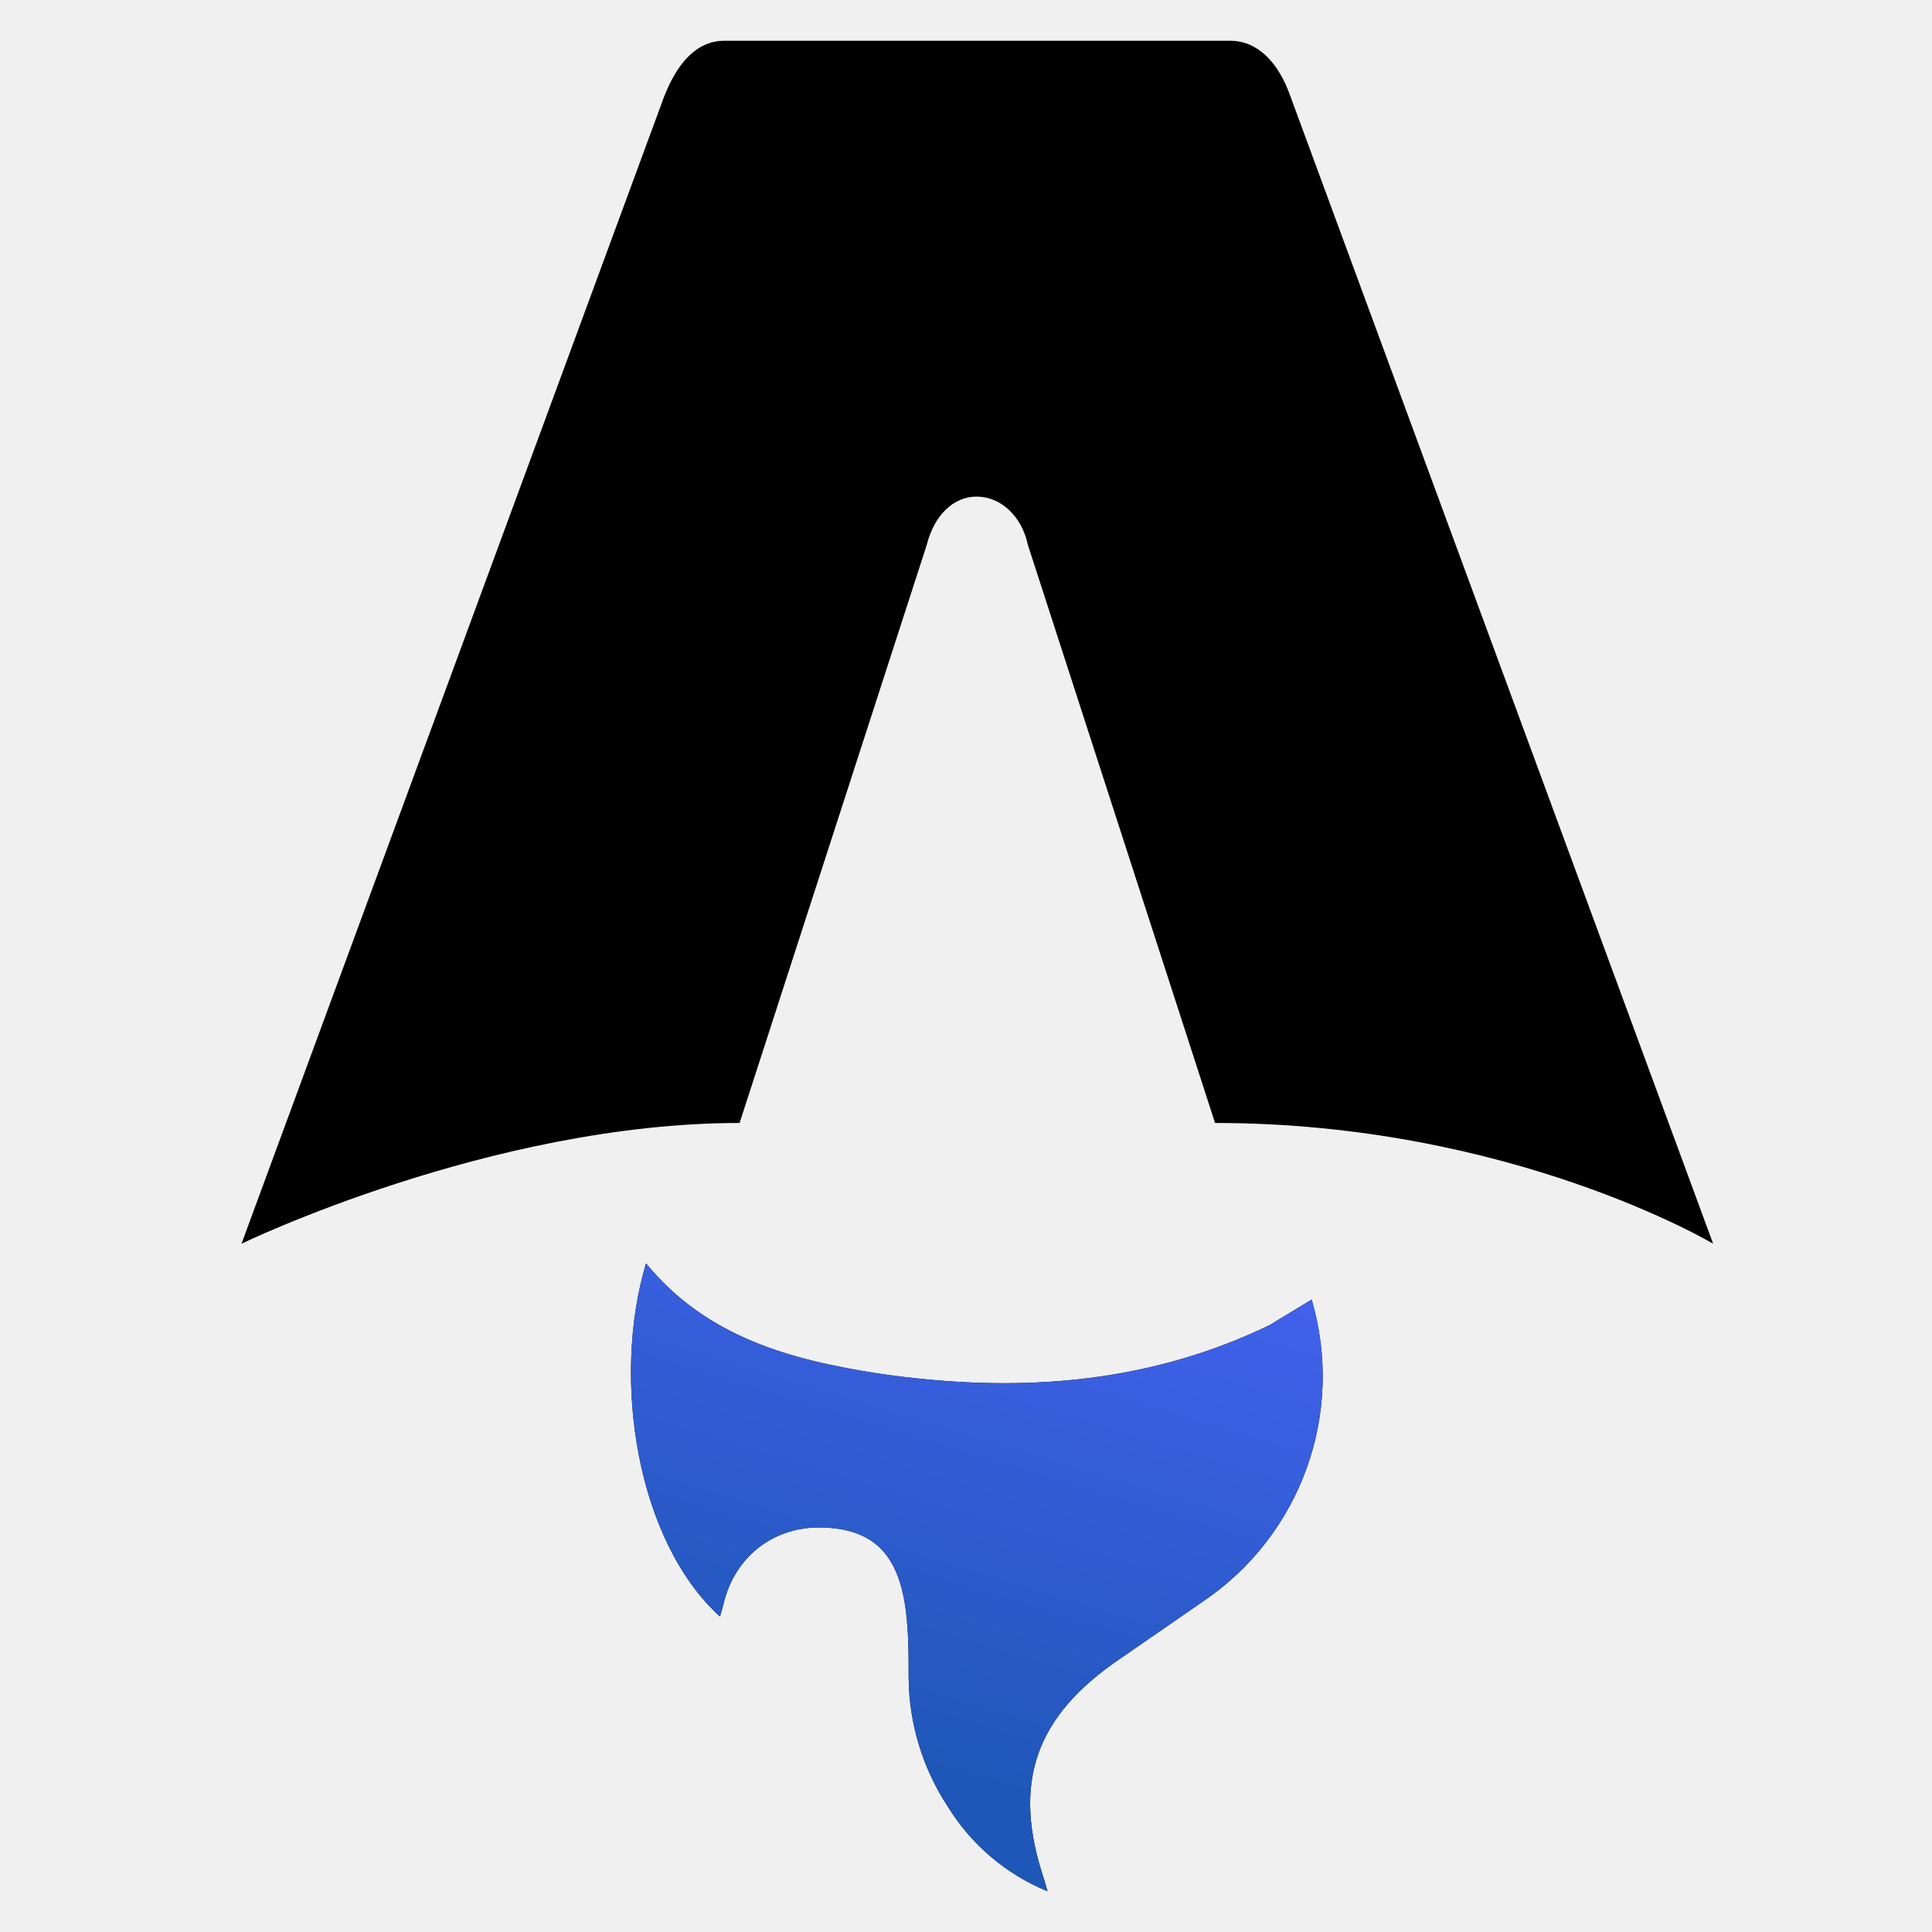
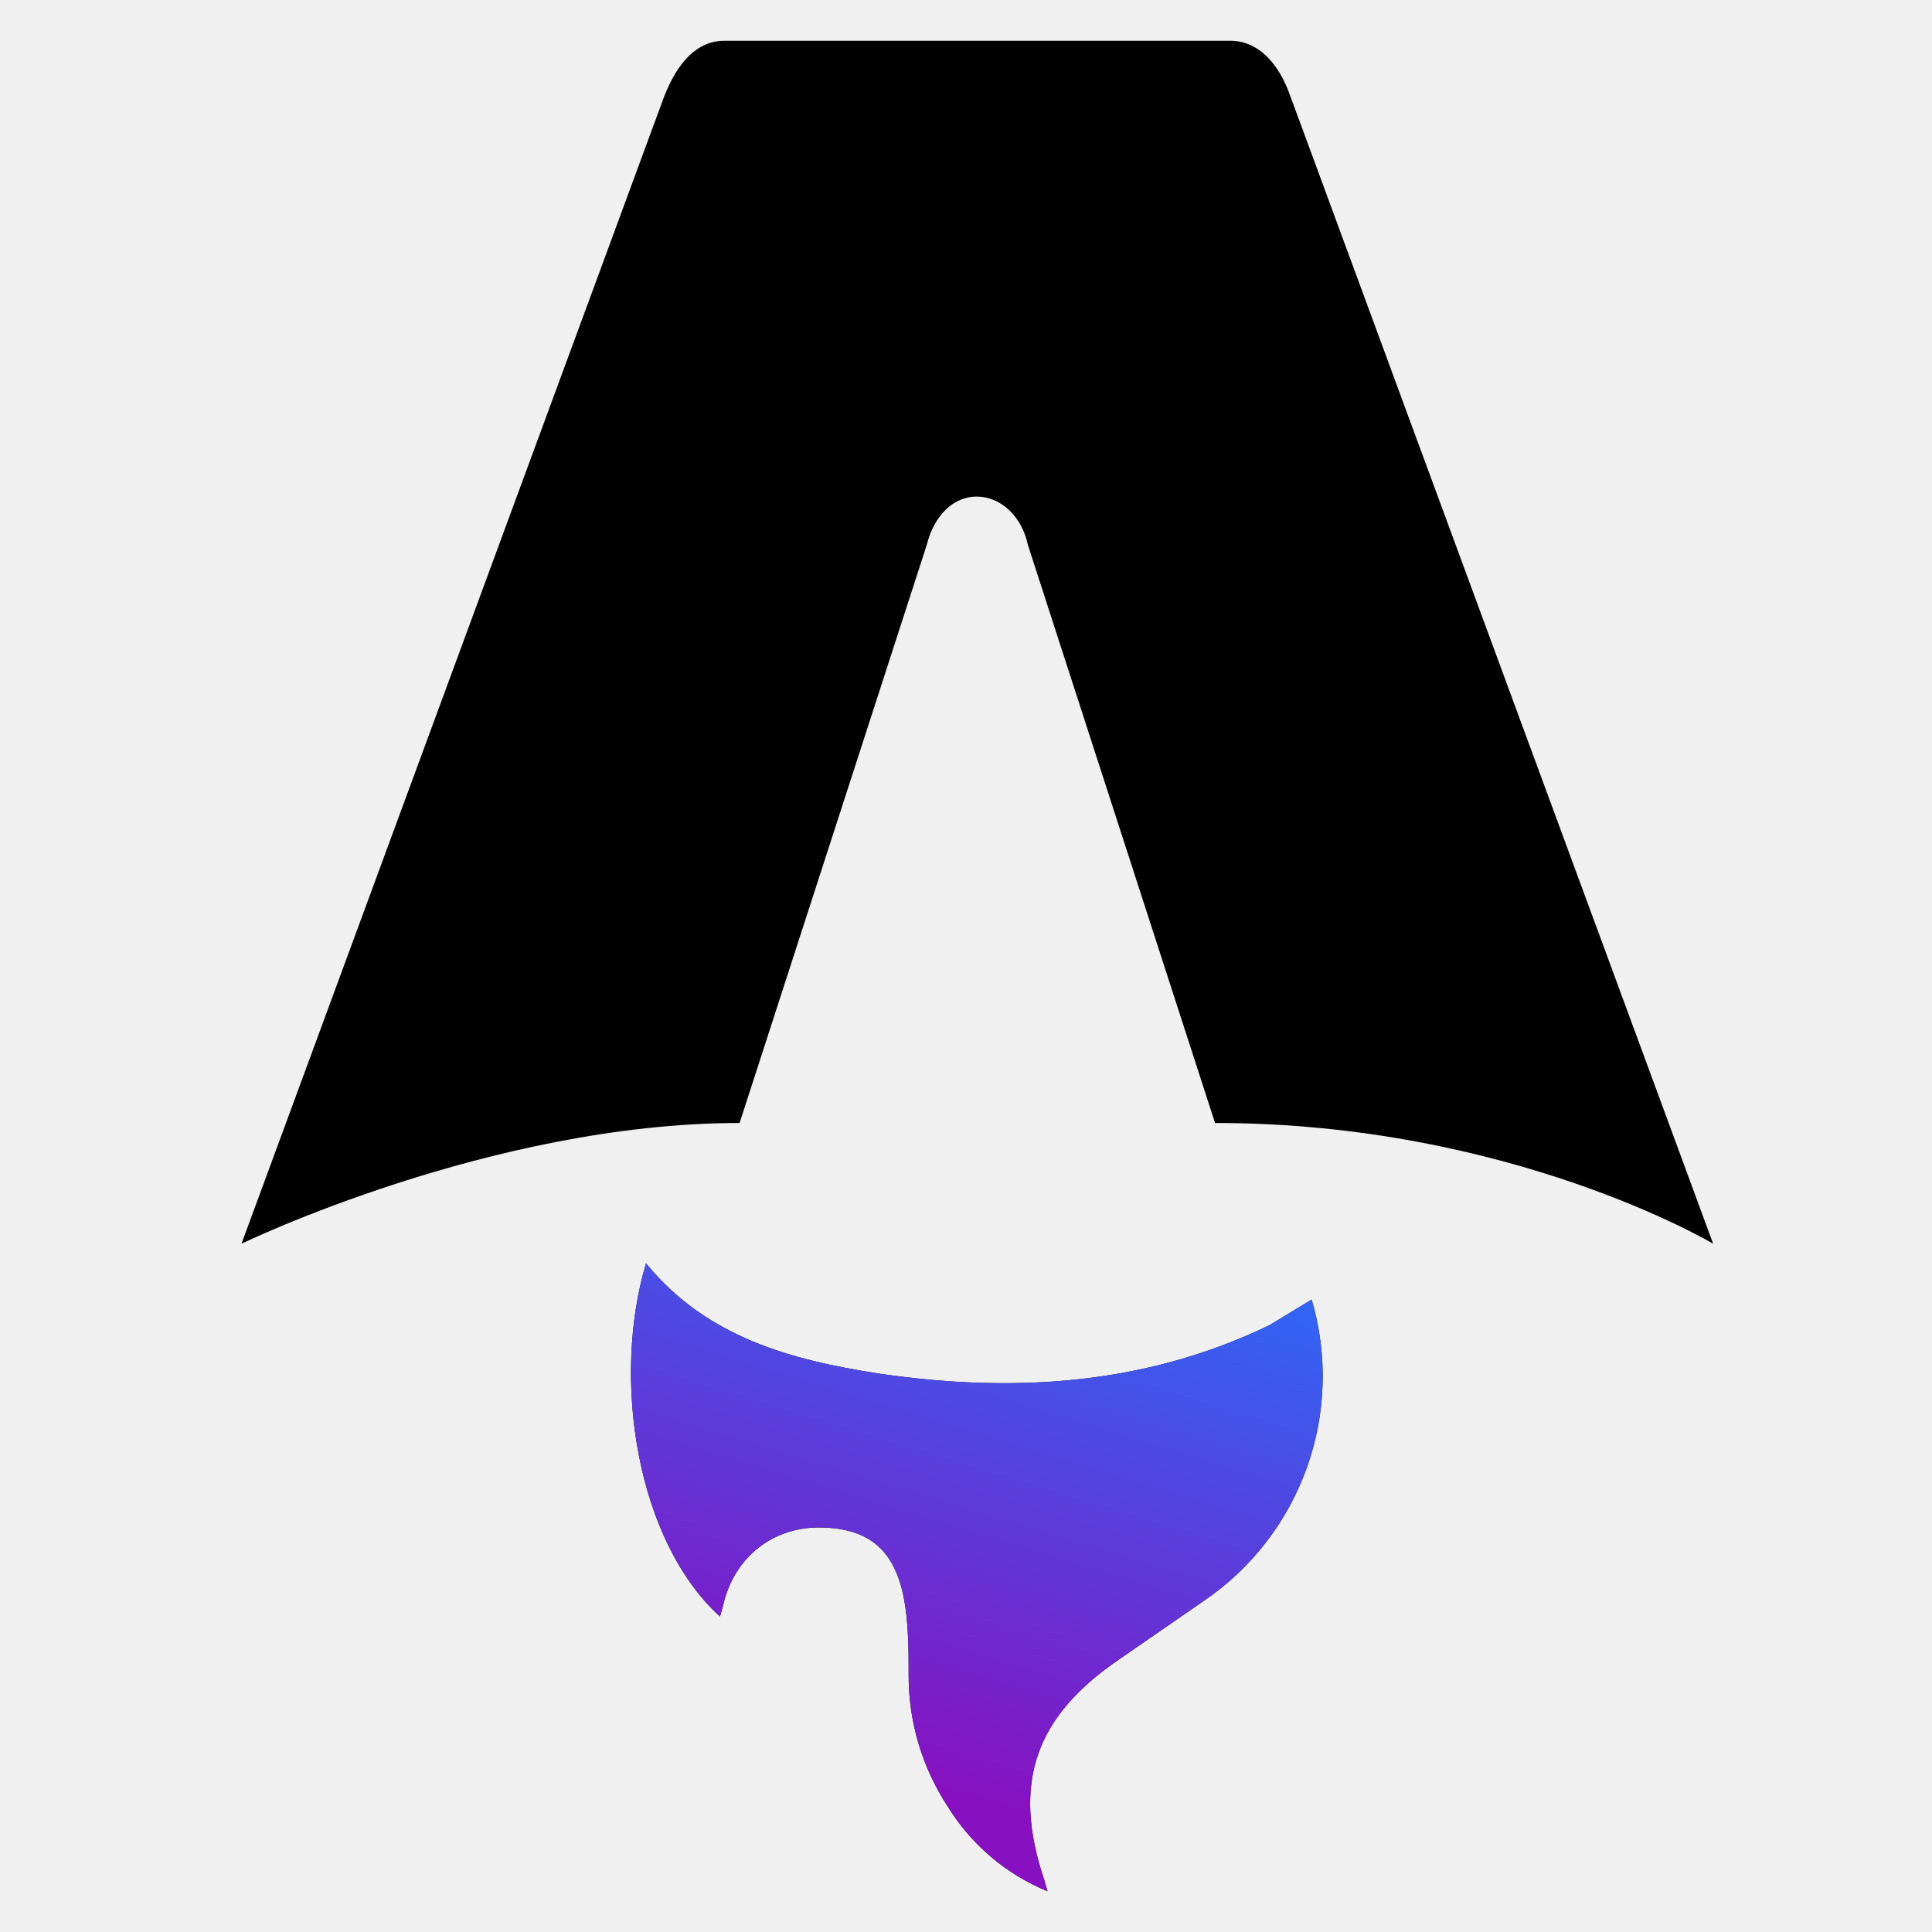
<svg xmlns="http://www.w3.org/2000/svg" fill="none" viewBox="0 0 128 128">
  <g>
    <path d="M47.7 107.1c-5.5-5-7.2-15.7-4.9-23.4 4 4.9 9.6 6.4 15.4 7.3 8.9 1.3 17.6.8 25.9-3.2l2.8-1.7a18 18 0 0 1-7.2 20l-5.5 3.8c-5.6 3.8-7.2 8.2-5 14.7l.2.7a14 14 0 0 1-6.6-5.6 15.8 15.8 0 0 1-2.6-8.6c0-1.5 0-3-.2-4.5-.5-3.7-2.2-5.3-5.5-5.4-3.3-.1-5.9 2-6.6 5.2l-.2.7Z" />
    <path d="M16 82.4s16.5-8 33-8l12.4-38.3c.5-2 1.8-3.2 3.3-3.2 1.6 0 3 1.3 3.4 3.2l12.4 38.3c19.6 0 33 8 33 8l-28-76c-.8-2.3-2.2-3.7-4-3.7H48c-1.8 0-3.1 1.4-4 3.7l-28 76Z" />
  </g>
-   <path fill="url(#a)" d="M47.7 107.1c-5.5-5-7.2-15.7-4.9-23.4 4 4.9 9.6 6.4 15.4 7.3 8.9 1.3 17.6.8 25.9-3.2l2.8-1.7a18 18 0 0 1-7.2 20l-5.5 3.8c-5.6 3.8-7.2 8.2-5 14.7l.2.7a14 14 0 0 1-6.6-5.6 15.8 15.8 0 0 1-2.6-8.6c0-1.5 0-3-.2-4.5-.5-3.7-2.2-5.3-5.5-5.4-3.3-.1-5.9 2-6.6 5.2l-.2.7Z" />
+   <path fill="url(#light)" d="M47.7 107.1c-5.5-5-7.2-15.7-4.9-23.4 4 4.9 9.6 6.4 15.4 7.3 8.9 1.3 17.6.8 25.9-3.2l2.8-1.7a18 18 0 0 1-7.2 20l-5.5 3.8c-5.6 3.8-7.2 8.2-5 14.7l.2.7a14 14 0 0 1-6.6-5.6 15.8 15.8 0 0 1-2.6-8.6c0-1.5 0-3-.2-4.5-.5-3.7-2.2-5.3-5.5-5.4-3.3-.1-5.9 2-6.6 5.2l-.2.7Z">
+     </path>
  <defs>
-     <linearGradient id="a" x1="64.7" x2="77.4" y1="119.2" y2="77.4" gradientUnits="userSpaceOnUse">
-       <stop stop-color="#1e57b7" />
-       <stop offset="1" stop-color="#4762f4" />
+     <linearGradient id="light" x1="64.7" x2="77.4" y1="119.2" y2="77.4" gradientUnits="userSpaceOnUse">
+       <stop stop-color="#8711c1" />
+       <stop offset="1" stop-color="#2472fc" />
+     </linearGradient>
+     <linearGradient id="dark" x1="64.7" x2="77.4" y1="119.2" y2="77.4" gradientUnits="userSpaceOnUse">
+       <stop stop-color="#A71EEB" />
+       <stop offset="1" stop-color="#4A8BFC" />
    </linearGradient>
  </defs>
  <style>
        g {
-         fill: #000;
+             fill: #000;
+         }
+ 
+         path[fill="url(#light)"] {
+             fill: url(#light);
        }

        @media (prefers-color-scheme: dark) {
-         g {
-         fill: #FFF;
-         }
+             g {
+                 fill: #FFF;
+             }
+ 
+             path[fill="url(#light)"] {
+                 fill: url(#dark);
+             }
        }
    </style>
</svg>
